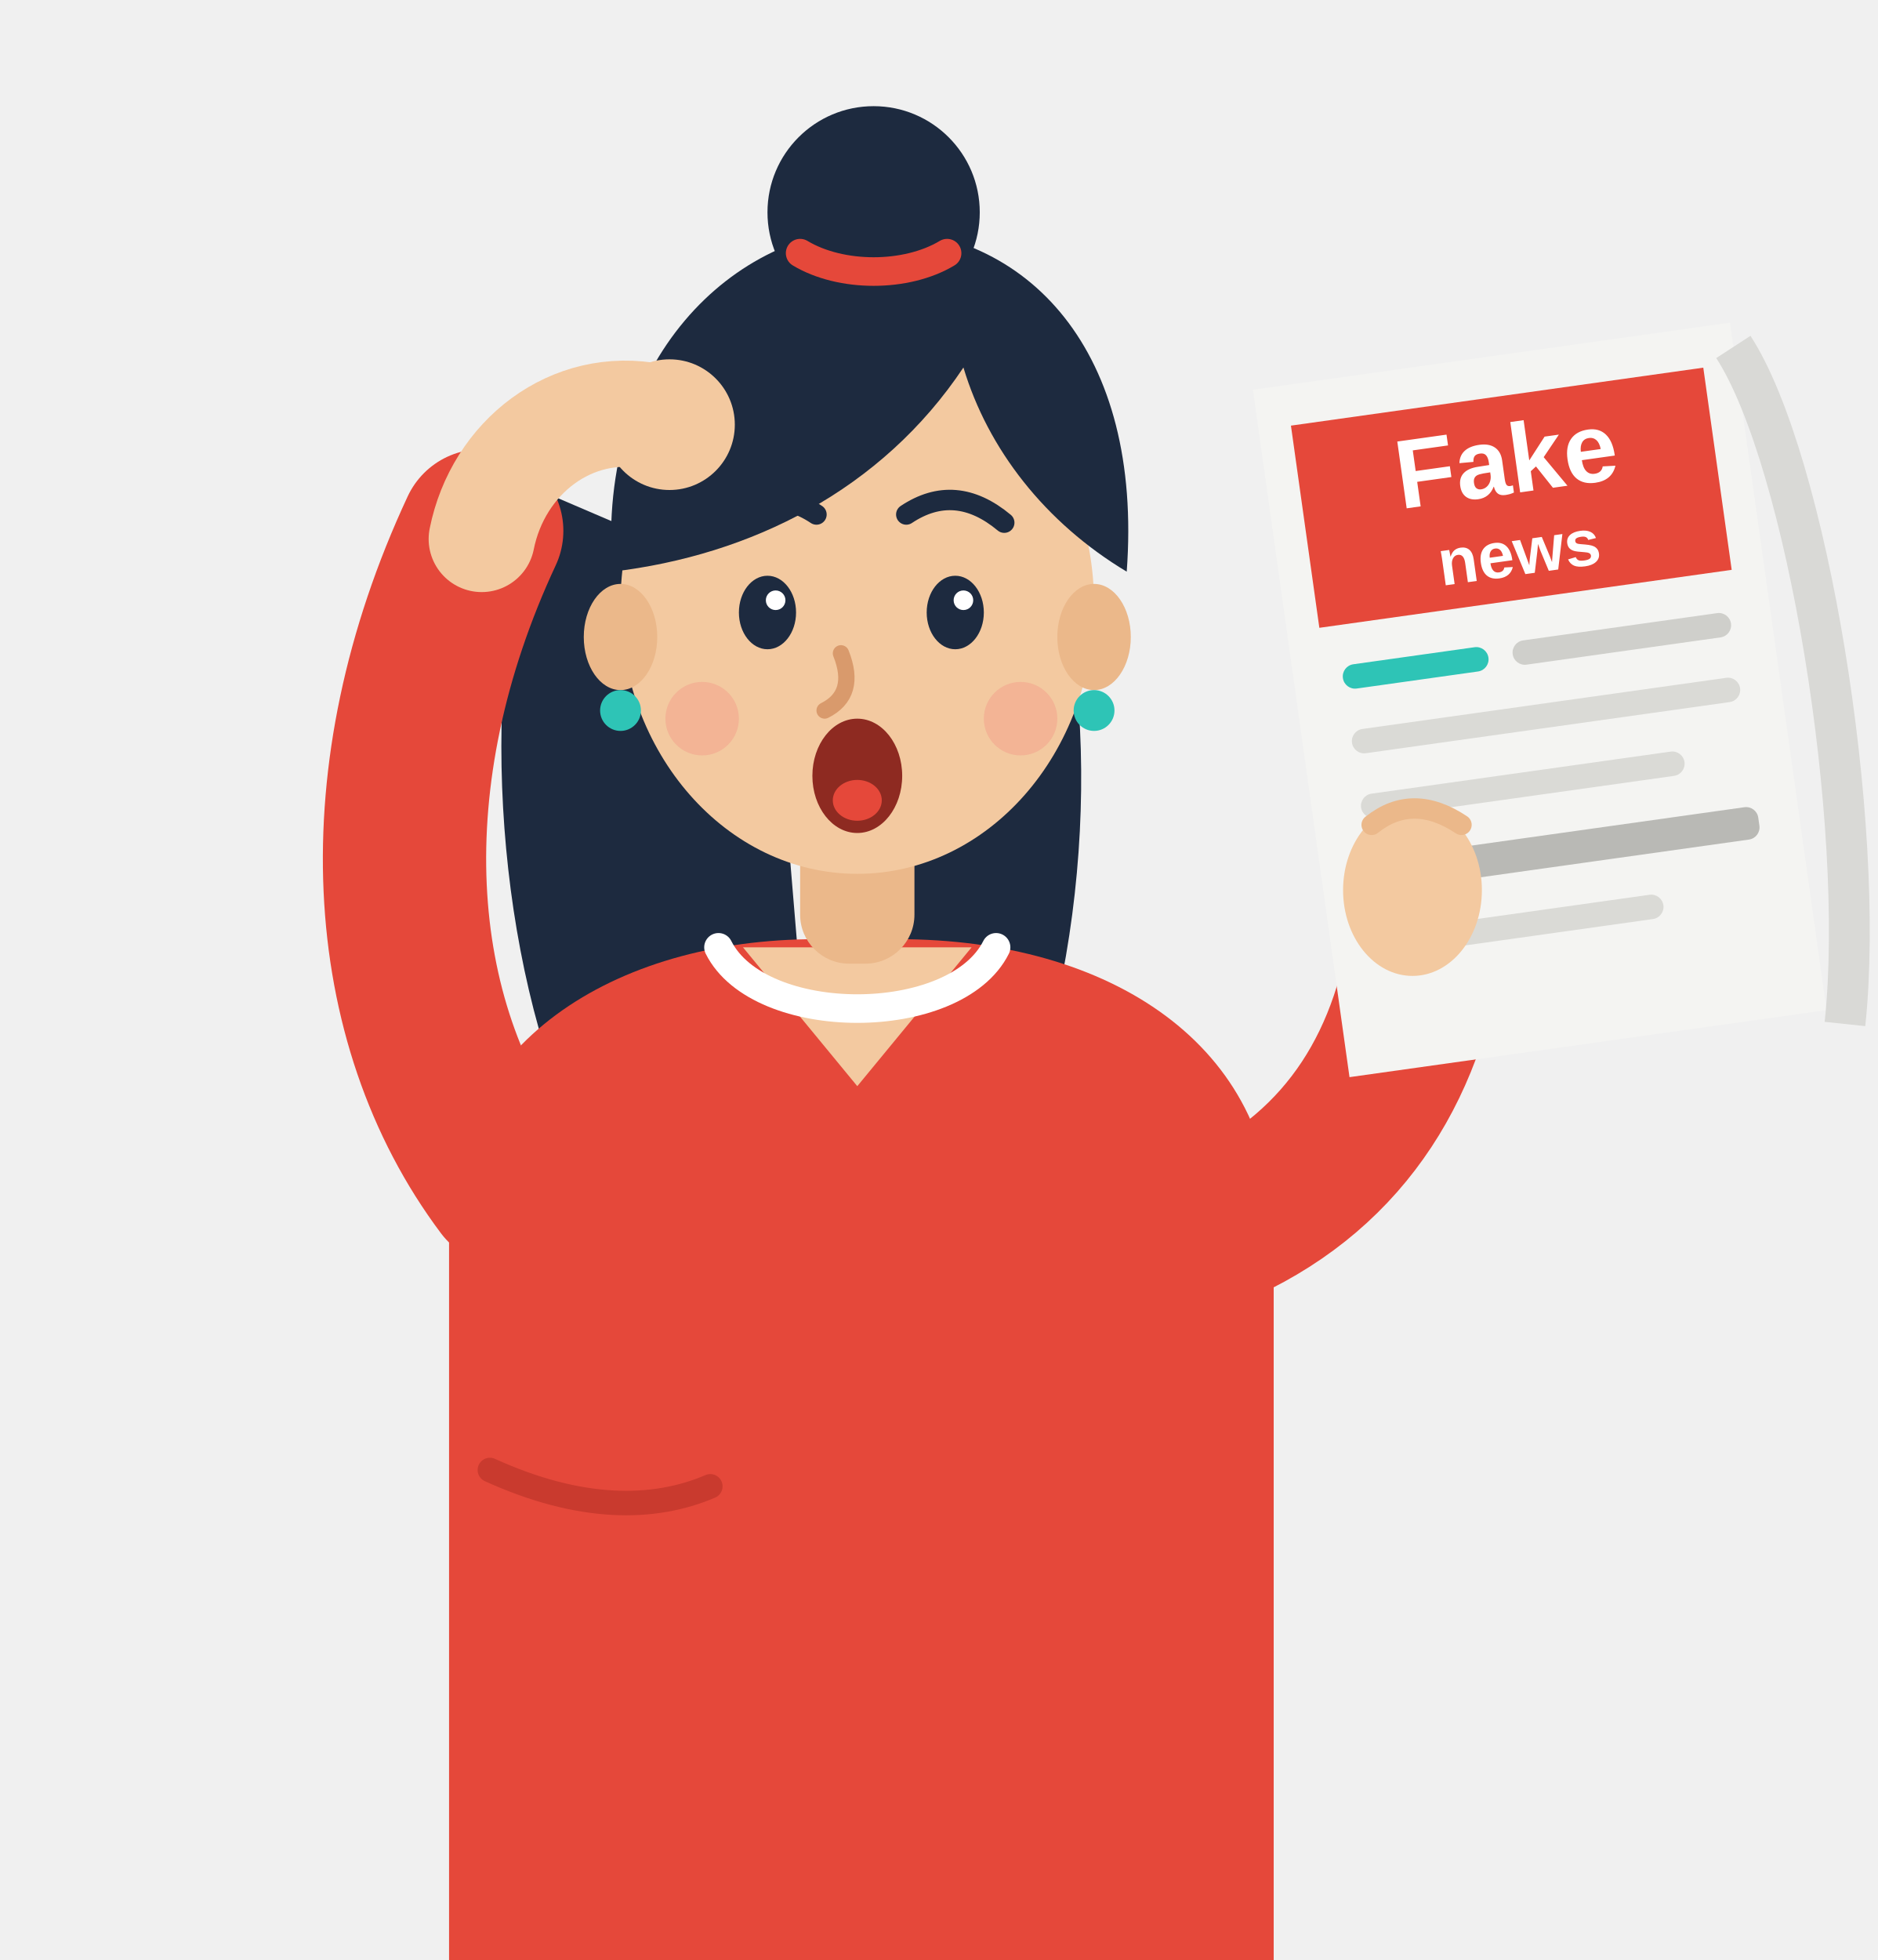
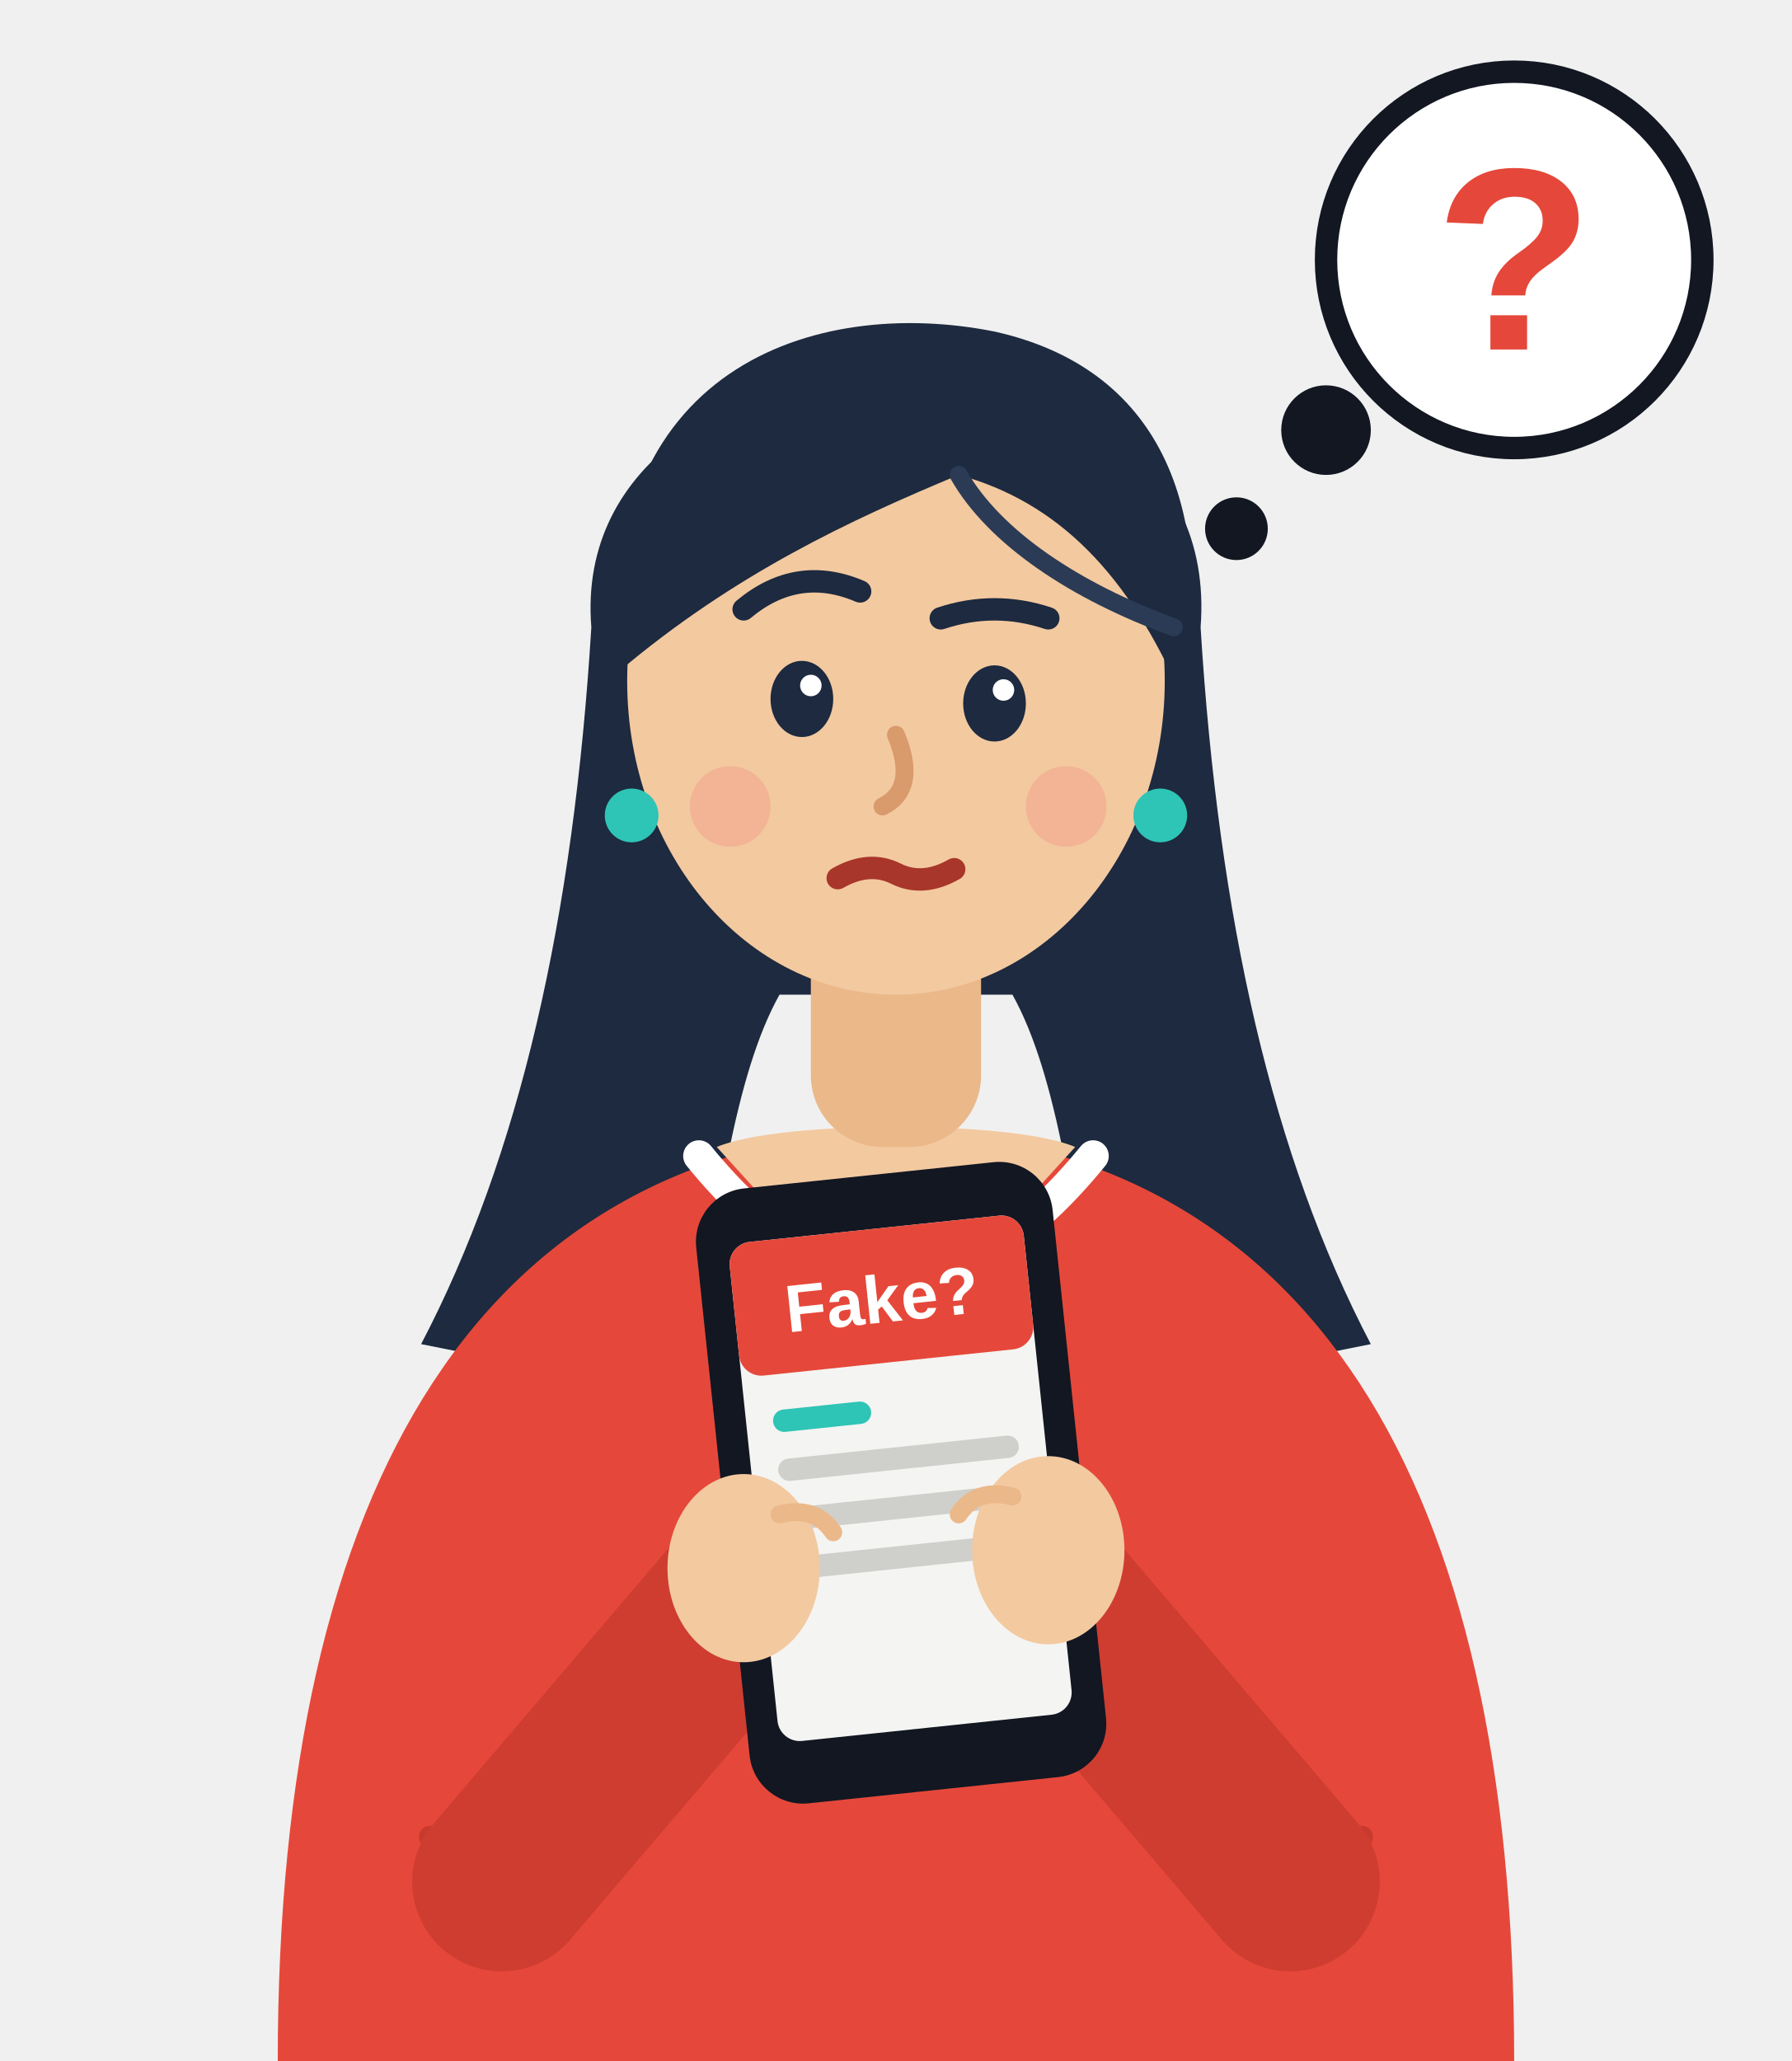
- <svg xmlns="http://www.w3.org/2000/svg" viewBox="0 0 460 480">
-   <path d="M132 120c-14 40-12 104 6 150 20 6 44 4 60-6l-10-120z" fill="#1D2A3F" />
-   <path d="M250 112c18 40 20 100 4 152-18 8-40 8-56 0l6-130z" fill="#1D2A3F" />
-   <path d="M110 300c0-44 40-70 90-70h20c52 0 92 26 92 72v178H110z" fill="#E5483A" />
-   <path d="M182 232h56l-28 34z" fill="#F3C9A0" />
-   <path d="M176 232c10 20 58 20 68 0" fill="none" stroke="#fff" stroke-width="7" stroke-linecap="round" />
-   <path d="M120 360c22 10 40 10 54 4" fill="none" stroke="#C93A2E" stroke-width="6" stroke-linecap="round" />
-   <rect x="196" y="196" width="28" height="40" rx="12" fill="#EBB88A" />
-   <ellipse cx="210" cy="148" rx="58" ry="66" fill="#F3C9A0" />
-   <ellipse cx="152" cy="156" rx="9" ry="13" fill="#EBB88A" />
-   <ellipse cx="268" cy="156" rx="9" ry="13" fill="#EBB88A" />
-   <circle cx="152" cy="174" r="5" fill="#2EC4B6" />
-   <circle cx="268" cy="174" r="5" fill="#2EC4B6" />
-   <path d="M150 140c-4-52 30-84 64-84 38 0 66 30 62 84-20-12-34-30-40-50-20 30-52 46-86 50z" fill="#1D2A3F" />
-   <circle cx="214" cy="52" r="26" fill="#1D2A3F" />
-   <path d="M196 62c10 6 26 6 36 0" stroke="#E5483A" stroke-width="7" fill="none" stroke-linecap="round" />
-   <path d="M176 128q12-10 24-2M222 126q12-8 24 2" stroke="#1D2A3F" stroke-width="5" fill="none" stroke-linecap="round" />
-   <ellipse cx="188" cy="150" rx="7" ry="9" fill="#1D2A3F" />
-   <ellipse cx="234" cy="150" rx="7" ry="9" fill="#1D2A3F" />
-   <circle cx="190" cy="147" r="2.4" fill="#fff" />
-   <circle cx="236" cy="147" r="2.4" fill="#fff" />
-   <path d="M206 160q4 10 -4 14" stroke="#D99A6C" stroke-width="4" fill="none" stroke-linecap="round" />
-   <ellipse cx="210" cy="190" rx="11" ry="14" fill="#8E2A21" />
-   <ellipse cx="210" cy="196" rx="6" ry="5" fill="#E5483A" />
-   <circle cx="172" cy="176" r="9" fill="#F2A28C" opacity=".55" />
-   <circle cx="250" cy="176" r="9" fill="#F2A28C" opacity=".55" />
-   <path d="M124 290c-30-40-34-100-6-160" stroke="#E5483A" stroke-width="40" fill="none" stroke-linecap="round" />
-   <path d="M118 132c4-20 22-34 42-30" stroke="#F3C9A0" stroke-width="26" fill="none" stroke-linecap="round" />
-   <circle cx="164" cy="104" r="16" fill="#F3C9A0" />
-   <path d="M300 300c30-14 46-40 50-74" stroke="#E5483A" stroke-width="38" fill="none" stroke-linecap="round" />
-   <g transform="rotate(-8 380 170)">
-     <path d="M318 86h118v170H318z" fill="#F4F4F2" />
-     <path d="M436 92c14 30 16 120 4 168" stroke="#D9D9D6" stroke-width="10" fill="none" />
-     <rect x="326" y="96" width="102" height="50" fill="#E5483A" />
-     <text x="377" y="120" text-anchor="middle" font-family="Arial,Helvetica,sans-serif" font-weight="700" font-size="24" fill="#fff">Fake</text>
-     <text x="377" y="140" text-anchor="middle" font-family="Arial,Helvetica,sans-serif" font-weight="700" font-size="16" fill="#fff">news</text>
-     <rect x="330" y="156" width="36" height="6" rx="3" fill="#2EC4B6" />
-     <rect x="372" y="156" width="54" height="6" rx="3" fill="#CFCFCB" />
-     <rect x="330" y="172" width="96" height="6" rx="3" fill="#DADAD6" />
-     <rect x="330" y="188" width="80" height="6" rx="3" fill="#DADAD6" />
-     <rect x="330" y="204" width="96" height="8" rx="3" fill="#B9B9B5" />
-     <rect x="330" y="222" width="70" height="6" rx="3" fill="#DADAD6" />
+ <svg xmlns="http://www.w3.org/2000/svg" viewBox="0 0 400 460">
+   <circle cx="276" cy="118" r="7" fill="#121722" />
+   <circle cx="296" cy="96" r="10" fill="#121722" />
+   <circle cx="338" cy="58" r="42" fill="#fff" stroke="#121722" stroke-width="5" />
+   <text x="338" y="78" text-anchor="middle" font-family="Arial Black,Arial,sans-serif" font-weight="900" font-size="58" fill="#E5483A">?</text>
+   <path d="M132 140C126 66 274 62 268 140C272 205 284 258 306 300L246 312C240 270 236 240 226 222H174C164 240 160 270 154 312L94 300C116 258 128 205 132 140Z" fill="#1D2A3F" />
+   <path d="M62 460C62 330 108 256 200 252C292 256 338 330 338 460Z" fill="#E5483A" />
+   <path d="M160 256L200 300L240 256C226 250 174 250 160 256Z" fill="#F3C9A0" />
+   <path d="M156 258Q200 312 244 258" fill="none" stroke="#fff" stroke-width="7" stroke-linecap="round" />
+   <path d="M96 410Q120 420 140 412M304 410Q280 420 260 412" fill="none" stroke="#C93A2E" stroke-width="5" stroke-linecap="round" />
+   <rect x="181" y="200" width="38" height="56" rx="16" fill="#EBB88A" />
+   <ellipse cx="200" cy="152" rx="60" ry="70" fill="#F3C9A0" />
+   <path d="M138 150C132 82 182 66 222 74C258 82 272 112 264 156C252 128 236 112 214 106C190 116 164 128 138 150Z" fill="#1D2A3F" />
+   <path d="M214 106C222 120 240 132 262 140" fill="none" stroke="#2B3B55" stroke-width="4" stroke-linecap="round" />
+   <circle cx="141" cy="182" r="6" fill="#2EC4B6" />
+   <circle cx="259" cy="182" r="6" fill="#2EC4B6" />
+   <path d="M166 136Q178 126 192 132" stroke="#1D2A3F" stroke-width="5" fill="none" stroke-linecap="round" />
+   <path d="M210 138Q222 134 234 138" stroke="#1D2A3F" stroke-width="5" fill="none" stroke-linecap="round" />
+   <ellipse cx="179" cy="156" rx="7" ry="8.5" fill="#1D2A3F" />
+   <ellipse cx="222" cy="157" rx="7" ry="8.5" fill="#1D2A3F" />
+   <circle cx="181" cy="153" r="2.4" fill="#fff" />
+   <circle cx="224" cy="154" r="2.4" fill="#fff" />
+   <path d="M200 164Q205 176 197 180" stroke="#D99A6C" stroke-width="4" fill="none" stroke-linecap="round" />
+   <path d="M187 196Q194 192 200 195T213 194" stroke="#A8362B" stroke-width="5" fill="none" stroke-linecap="round" />
+   <circle cx="163" cy="180" r="9" fill="#F2A28C" opacity=".55" />
+   <circle cx="238" cy="180" r="9" fill="#F2A28C" opacity=".55" />
+   <path d="M112 420L170 352" stroke="#CF3D30" stroke-width="40" stroke-linecap="round" />
+   <path d="M288 420L230 352" stroke="#CF3D30" stroke-width="40" stroke-linecap="round" />
+   <g transform="rotate(-6 200 320)">
+     <rect x="160" y="262" width="80" height="138" rx="12" fill="#121722" />
+     <rect x="167" y="274" width="66" height="112" rx="5" fill="#F4F4F2" />
+     <rect x="167" y="274" width="66" height="30" rx="5" fill="#E5483A" />
+     <text x="200" y="295" text-anchor="middle" font-family="Arial,Helvetica,sans-serif" font-weight="700" font-size="15" fill="#fff">Fake?</text>
+     <rect x="173" y="312" width="22" height="5" rx="2.5" fill="#2EC4B6" />
+     <rect x="173" y="323" width="54" height="5" rx="2.5" fill="#CFCFCB" />
+     <rect x="173" y="334" width="46" height="5" rx="2.5" fill="#CFCFCB" />
+     <rect x="173" y="345" width="54" height="5" rx="2.5" fill="#CFCFCB" />
  </g>
-   <ellipse cx="346" cy="218" rx="17" ry="21" fill="#F3C9A0" />
-   <path d="M336 202q10-8 22 0" stroke="#EBB88A" stroke-width="5" fill="none" stroke-linecap="round" />
+   <ellipse cx="166" cy="350" rx="17" ry="21" fill="#F3C9A0" />
+   <ellipse cx="234" cy="346" rx="17" ry="21" fill="#F3C9A0" />
+   <path d="M174 338q8 -2 12 4M226 334q-8 -2 -12 4" stroke="#EBB88A" stroke-width="4" fill="none" stroke-linecap="round" />
</svg>
